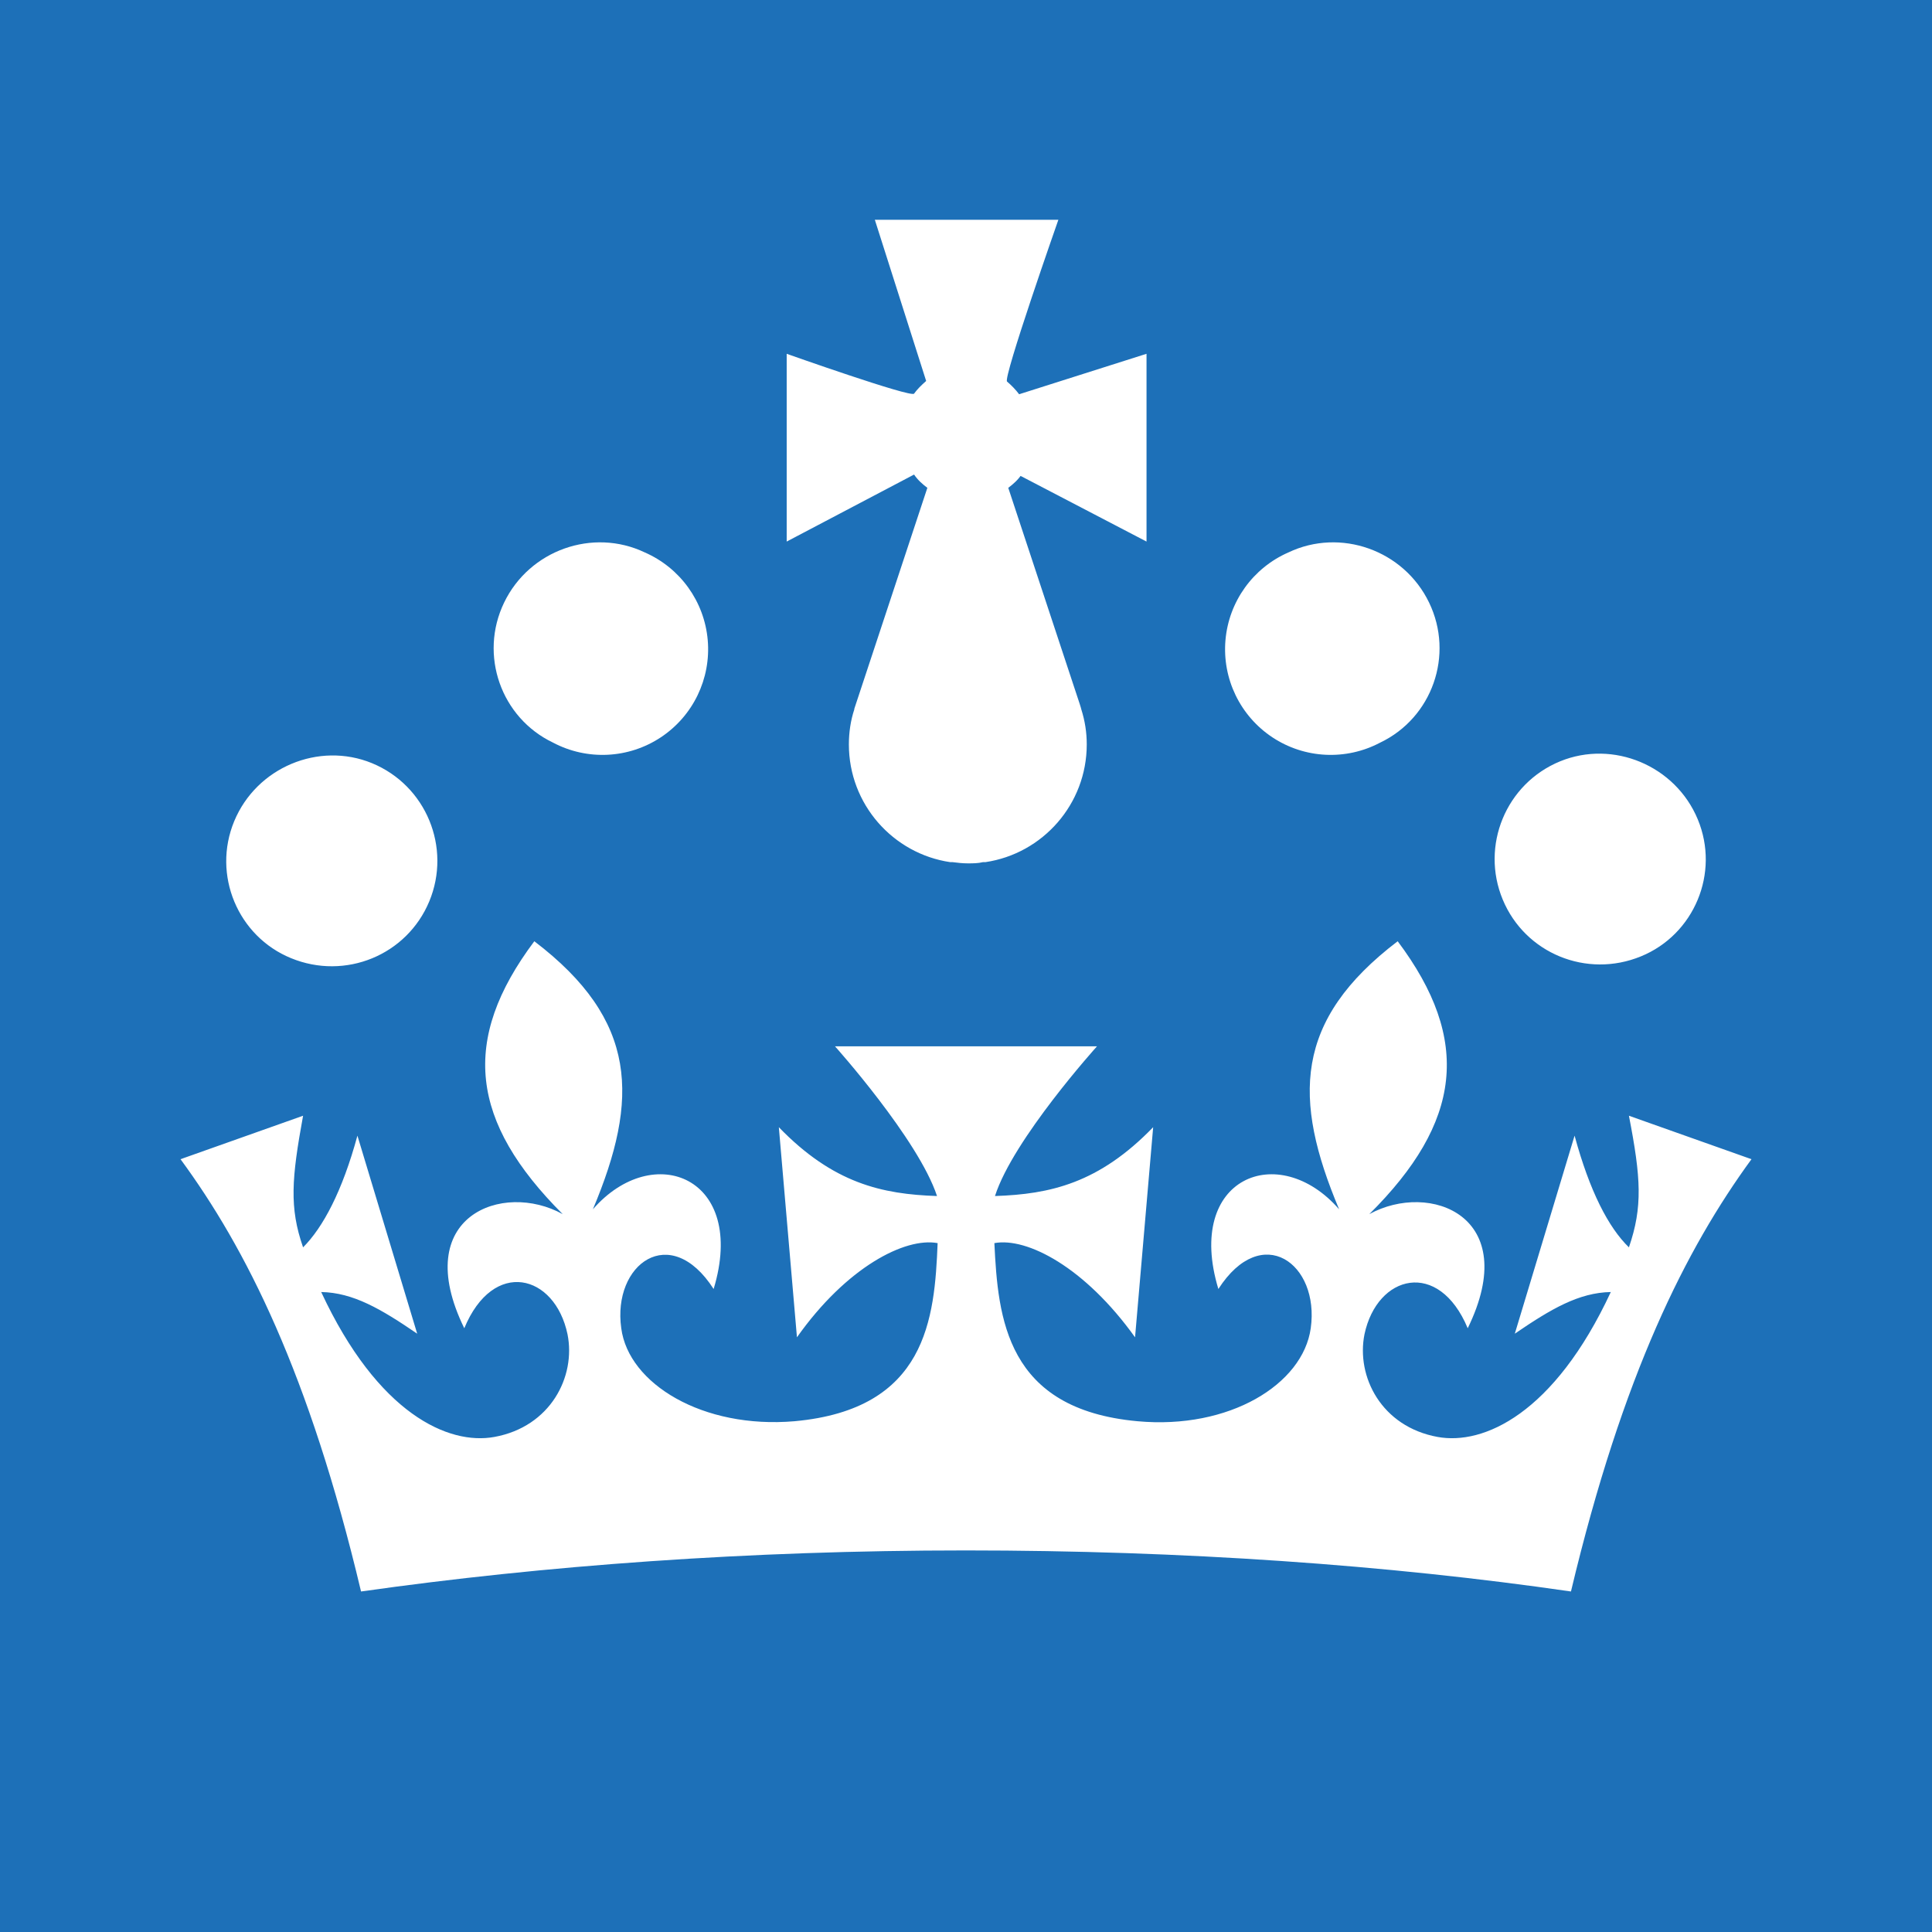
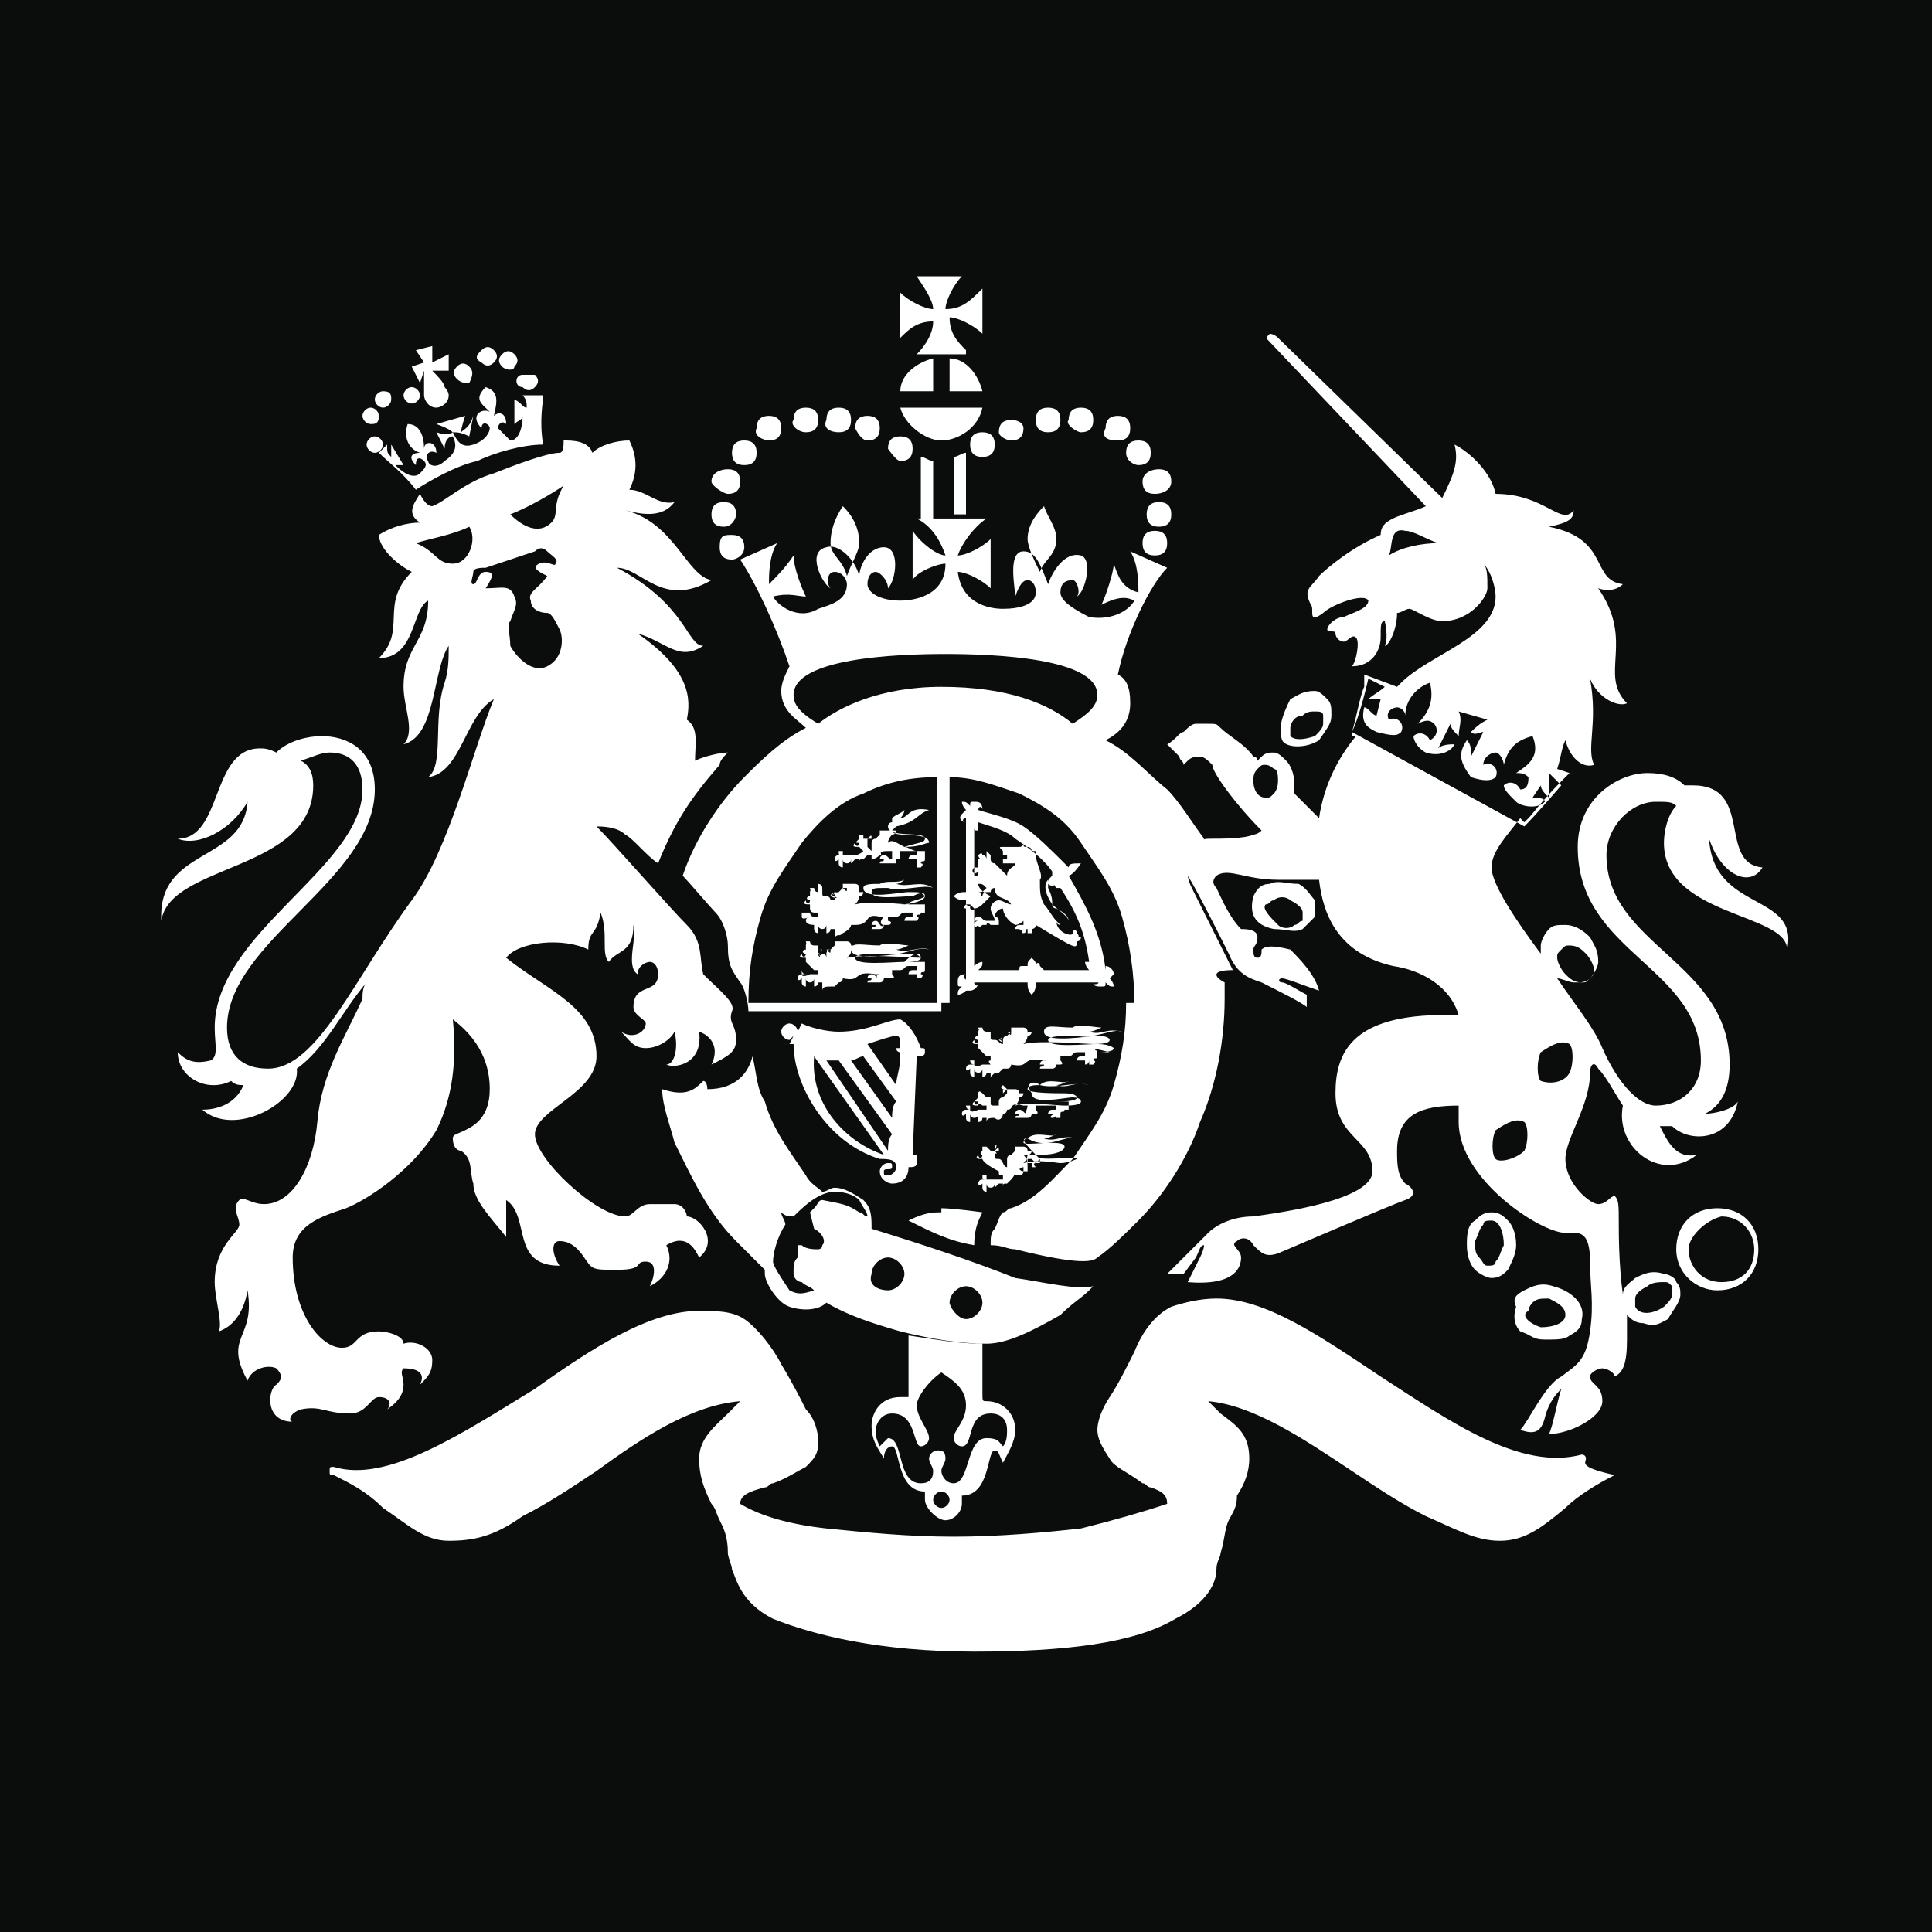
- <svg xmlns="http://www.w3.org/2000/svg" viewBox="0 0 32 32">
-   <path fill="#1D70B8" d="M0 0h32v32H0z" />
-   <path fill="#fff" d="m16.88 7.87 2.11 1.1V5.86l-2.11.67c-.06-.08-.13-.15-.2-.21s.85-2.68.85-2.68h-3.04l.85 2.67c-.08.07-.15.14-.2.21s-2.11-.66-2.11-.66v3.11l2.11-1.11c.06.09.14.16.22.22l-1.21 3.66v.01c0 .01 0 0 0 0-.06.18-.09.38-.09.58 0 .99.73 1.81 1.68 1.95h.04c.08.01.16.02.25.02.08 0 .17 0 .25-.02h.04c.95-.14 1.68-.96 1.68-1.95 0-.2-.03-.39-.09-.58s0 0 0-.01L16.7 8.08c.08-.06.16-.13.22-.22M9.16 12.3a1.75 1.75 0 1 0 1.52-3.15c-.86-.41-1.91-.04-2.33.83s-.05 1.91.81 2.32M4.82 15.87c.9.37 1.92-.05 2.29-.94s-.05-1.92-.95-2.29c-.88-.36-1.91.07-2.28.96s.06 1.91.94 2.27M22.86 12.3a1.75 1.75 0 1 1-1.52-3.15c.86-.41 1.91-.04 2.33.83s.05 1.91-.81 2.32M27.18 15.84c-.9.37-1.92-.05-2.29-.94s.05-1.92.95-2.29c.88-.36 1.91.07 2.28.96s-.06 1.91-.94 2.27M16 25.68c3.59 0 6.99.24 10.02.68.86-3.61 1.91-5.68 2.99-7.16l-2.03-.72c.2 1.03.23 1.51 0 2.18-.34-.33-.65-.93-.9-1.85l-.99 3.28c.6-.41 1.06-.68 1.59-.69-.94 2.02-2.11 2.54-2.87 2.4-.93-.17-1.35-1-1.21-1.7.21-.99 1.23-1.25 1.71-.1.91-1.86-.63-2.44-1.63-1.89 1.53-1.52 1.7-2.88.47-4.52-1.72 1.31-1.74 2.61-.97 4.44-1-1.15-2.56-.53-2 1.32.72-1.12 1.68-.42 1.53.65-.13.93-1.35 1.68-2.87 1.54-2.18-.2-2.31-1.71-2.37-2.95.54-.1 1.5.4 2.33 1.56l.3-3.48c-.9.93-1.71 1.11-2.62 1.14.3-.94 1.69-2.48 1.69-2.48h-4.34s1.38 1.54 1.69 2.48c-.91-.03-1.72-.21-2.62-1.14l.3 3.48c.82-1.16 1.79-1.66 2.33-1.56-.05 1.25-.18 2.75-2.37 2.95-1.52.13-2.75-.62-2.87-1.54-.15-1.06.81-1.77 1.53-.65.56-1.85-1-2.47-2-1.32.77-1.83.75-3.13-.97-4.44-1.23 1.64-1.06 2.99.47 4.52-.99-.55-2.54.03-1.63 1.89.48-1.16 1.5-.9 1.71.1.14.7-.28 1.53-1.21 1.7-.76.14-1.93-.38-2.87-2.4.53.01.99.28 1.59.69l-.99-3.28c-.25.92-.57 1.52-.9 1.85-.23-.66-.19-1.14 0-2.18l-2.03.72c1.08 1.47 2.13 3.54 2.99 7.16 3.03-.43 6.42-.68 10.01-.68" />
+ <svg xmlns="http://www.w3.org/2000/svg" viewBox="0 0 40 40">
+   <rect width="40" height="40" fill="#0b0c0c" />
+   <path fill="#fff" transform="translate(3 3) scale(.85)" d="M38.1 16.9c.1 1.8 2.2 1.3 1.9 2.7 0-.9-3-.8-3-2.6 0-.3.1-.7.3-.9-.1-.1-.2-.1-.5-.1-.6 0-1.2.6-1.2 1.3 0 2.2 3 2.6 3 5.1 0 .6-.2 1-.6 1.2.2 0 .7-.1.8-.3-.2 1-1.2 1-1.6.6h-.3c.2.4.4.8.9.7-.9.7-2-.2-1.8-1.2-.2-.3-.4-.7-.6-.9-.1-.2-.2-.1-.2.1 0 .8-.6 1.6-.6 2.1 0 .6.6 1.1.8 1.1s.3-.2.4-.2c.1.1.1.2.1.7 0 .2 0 1 .1 1.7 0-.2.2-.3.3-.4.2-.1.4-.2.7-.1.1 0 .3.1.3.2.1.1.1.2.1.3 0 .2-.2.4-.3.6-.2.1-.3.2-.6.1-.2 0-.3-.1-.4-.2v-.1.7c0 .6-.1.8-.3.9 0-.1-.2-.2-.3-.2-.1 0-.3.1-.3.2 0 .2.3.2.3.6s-.8.8-1.3.8c.1-.2.2-.8.3-1.1-.1.1-.3.3-.4.7-.1.4-.3.4-.6.3.2-.2.6-1.1 1-1.3.4-.3.6-.4.7-1.1.1-.7 0-1.1 0-1.7 0-.8-.3-.7-.6-.7-.6 0-2.6-1.3-2.6-2.7v-.4c-.9 0-1.5.2-1.5 1.1 0 .3 0 .6.2.8.2.1.3.3 0 .4-.3.1-3.1 1.3-3.1 1.3-.3.1-.4 0-.6-.2-.1-.2-.3-.2-.4-.1-.2.1.1.2.1.4s-.1.7-1.3.6l.3-.6c.1-.2.1-.3.1-.3-.1 0-.1.1-.2.3l-.3.4h-.4l1-1c.2-.2.6-.4 1.1-.4.7-.1 2.9-.4 2.9-1.1 0-.8-.9-.8-.9-1.9 0-1 .4-2 3-1.9-.2-.7-.9-1.1-1.6-1.2-1.3-.3-1.7-1.2-1.8-2.1h-1c-.8 0-1.2-.3-1.5-.1-.1.1-.1.2 0 .3.1.2.3.7.6 1 .1 0 .4 0 .4.2s-.1.2-.1.3 0 .2.1.2.1-.1.1-.2c.1-.1.3-.1.7 0 .2.2.6.6.7 1-.3-.1-.8-.3-.9-.3s-.1.1 0 .1.4.2.6.3v.3c-.1-.1-.7-.4-1.1-.6-.3-.1-.6-.2-.8-.7-.2-.4-.8-1.6-1-1.9-.1-.2-.1-.3 0-.4.1-.1.1-.2.2-.3.1-.2.2-.2.4-.2s.8 0 1-.1c0 0 .1 0 .2-.1-.6-.6-1.2-1.4-1.2-1.6-.1-.1-.2-.2-.3-.2s-.2 0-.3.1l-.1.1c0-.1-.1-.1-.1-.2l-.3-.3c.2-.1.3-.3.4-.3.1-.1.2-.2.3-.2h.3c.2 0 .2 0 .3.1.2.2.6.4.8.7 0 0 .1 0 .1.1l.1-.1c.1-.1.2-.1.3-.1s.2.1.3.2.2.3.2.6v.2l.6.6c.1-.7.4-1.4.9-2h-.1v-.1c.1-.3.2-.9.3-1.1v-.3l.8.3.1-.1c.7-.7 2.3-1.1 2.3-2.1 0-.2-.1-.6-.3-.8.1.1.1.3.1.6 0 .2-.4.8-1.1.8-.3 0-.7-.3-.8-.3s-.2.1-.3.1c0 .4-.2.8-.3.8.1-.2 0-.6 0-.6-.1 0-.1.1-.1.4 0 .3-.2.7-.7.7.1-.1.2-.6.1-.7-.1-.1-.2.1-.3.1s-.2-.1-.2-.2-.2 0-.2-.1.2-.3.4-.3c.2-.1.6-.2.6-.4-.1-.2-.9.1-1.1.3-.4.3-.2-.1-.3-.2-.2-.4 0-.4.2-.7.2-.2.8-.7 1.5-1 0-.2.1-.3.3-.4.2-.1.6-.2.8-.3l-3.8-4c-.1-.1-.1-.1 0-.2 0 0 .1 0 .2.1l4 3.9c.3-.6.4-.9.3-1.3.4.2.9.7 1 1.2 1.2 0 1.6.8 1.9.4 0 .2-.1.3-.6.4 1.5.3 1 1.3 1.8 1.4-.1.1-.3.2-.6.1.9 1.3 0 2.1.7 2.8-.2.1-.7-.1-.9-.6.2 1.1-.1 1.7.1 2.1-.3.1-.6-.2-.7-.6-.1.2-.1.4-.2.7l.3.1-.1.1c-.6.6-.8.9-.9 1l-.1.1-.1-.1c-.3.4-.7.8-.7 1.2 0 .4.6 1.3 1.2 2.1v-.2c0-.1.1-.3.2-.4.1-.1.2-.1.4-.1s.4.1.6.3c.1.2.2.3.2.6 0 .1-.1.3-.2.4-.1.1-.2.1-.4.1-.1 0-.3-.1-.4-.1.4.6.9 1.2 1.1 1.7.4.9.9 1.4 1.3 1.4.6 0 1.1-.4 1.1-1.1 0-2.3-3-2.6-3-5.2 0-1.2 1-1.8 1.7-1.8.4 0 .7.1.9.3h.2c1.5 0 .6 1.9 1.7 2-.3.5-1 .2-1.3-.7zM30.3 10c.3-.2.8-.3 1.2-.3-.3-.1-.6-.3-.8-.3-.4-.1-.3.4-.4.6zm-2.7 5.5c0-.1 0-.3-.1-.3 0 0-.1-.1-.2-.1s-.1 0-.2.1-.1.2-.1.3c0 .2.1.4.3.4.1 0 .1 0 .2-.1 0 0 .1-.1.1-.3zm8.7 12.6v.2c.1.2.4.2.7 0 .1-.1.2-.2.2-.3v-.2c-.1-.1-.1-.1-.2-.1s-.3 0-.4.1c-.2.1-.3.2-.3.3zm-1.9-8.3c0 .1.1.3.2.4.1.1.2.2.4.2.1 0 .1 0 .2-.1s.1-.1.1-.2-.1-.3-.2-.4c-.1-.1-.2-.2-.4-.2-.1 0-.1 0-.2.1s-.1.1-.1.2zm-.8-3.2c.3-.3.9-1 .9-1l-.3-.3v.6c-.1-.1-.2-.2-.2-.3l-.2.3c.1 0 .3 0 .3.1-.2.2-.6.1-.7 0-.2-.2-.3-.3-.3-.4.1-.1.3-.1.4.1.2 0 .2-.2.2-.3-.1-.1-.2-.1-.3-.1.3-.2.6-.4.4-.9-.4.1-.6.3-.7.7 0-.1-.1-.3-.2-.3s-.3.1-.3.3c.2-.1.4.1.3.3-.1.1-.3.1-.6 0-.3-.4-.3-.6-.1-.9.1.1.1.2.1.4l.3-.6c-.1 0-.2.1-.3 0 .1-.1.2-.2.4-.3l-.7-.2c.1.2 0 .4 0 .6-.1-.1-.2-.2-.2-.3l-.3.6c.1-.1.3-.1.4-.1-.1.2-.4.3-.7.2-.2-.1-.3-.3-.3-.4.1-.1.3-.1.4.1.2-.1.2-.3.1-.4-.1-.1-.2-.1-.4 0 .3-.3.4-.6.3-1-.3.1-.6.4-.6.8 0-.1-.1-.2-.2-.2s-.3.1-.2.3c.2-.1.4.1.3.3-.1.1-.2.1-.6 0-.2-.1-.4-.2-.3-.6.1 0 .2.2.3.2l.1-.4h-.3c.1-.1.3-.2.4-.3l-.4-.2s-.2.9-.4 1.3l4.2 2.3zm0 7.9c.1-.2.1-.6 0-.7-.2-.1-.4 0-.7.2-.1.2-.1.6 0 .7.1.1.5 0 .7-.2zm1.1-1.9c.1-.2.1-.6 0-.7-.2-.1-.4 0-.7.2-.1.2-.1.6 0 .7.3.1.6 0 .7-.2zM27.4 18c.2-.1.4 0 .7 0 .2.1.3.3.4.4v.4l-.3.3c-.2.1-.4 0-.7 0-.5-.1-.6-.4-.5-.8.1-.2.2-.3.4-.3zm.2 1c.1.1.3.1.4 0 .1 0 .1-.1.2-.1v-.2c0-.1-.1-.2-.3-.3-.1-.1-.3-.1-.4 0-.1 0-.1.1-.2.1-.1.1.1.3.3.5zm4.8 7.2c.1-.1.2-.2.4-.2s.3.1.4.2c.1.1.2.3.2.6 0 .2-.1.4-.2.6-.1.1-.2.2-.4.2-.1 0-.3-.1-.4-.2-.1-.1-.2-.3-.2-.6 0-.2 0-.5.2-.6zm.3 1.1c.1 0 .2 0 .2-.1.1-.1.1-.2.2-.4 0-.3-.1-.6-.3-.6-.1 0-.2 0-.2.1-.1.1-.1.2-.2.4 0 .2 0 .3.1.4.1.1.1.2.2.2zm-4.8-13.8c.2-.1.3-.2.6-.2.1 0 .2.1.3.2s.1.2.1.4-.1.3-.3.6c-.3.2-.8.2-.9 0-.1-.3 0-.6.2-1zm0 .7v.2c.1.1.3.1.6 0 .1-.1.2-.2.2-.3v-.2c0-.1-.1-.1-.2-.1s-.2 0-.3.1c-.2 0-.3.2-.3.3zm5.7 13.7c.2-.1.4-.2.7-.1.4.1.8.4.7.8 0 .2-.1.3-.3.4-.1.1-.3.1-.6.1s-.3-.1-.6-.2c-.1-.1-.2-.3-.1-.6-.1-.2 0-.3.2-.4zm.4.9c.3 0 .6-.1.6-.3 0-.2-.2-.3-.4-.4-.2 0-.3 0-.4.1 0 0-.1.1-.1.2-.2.1 0 .3.3.4zm3.3-1.9c0-.6.4-1 1-1s1 .4 1 1-.4 1-1 1c-.5 0-1-.4-1-1zm.3 0c0 .4.3.8.8.8s.8-.3.8-.8c0-.4-.3-.8-.8-.8-.4.1-.8.5-.8.8zm-23.3-5.8c-.1.3.1.3.1.7 0 .3-.2.4-.6.6.2-.4 0-.7-.3-.8.1.8-.6.9-.8.8.2 0 .3-.4.2-.8-.1.2-.4.4-.7.4s-.4-.2-.6-.4c.3.2.6 0 .6-.2 0-.1-.3-.2-.3-.4 0-.6.6-.3.6-.8 0-.2-.1-.3-.2-.3s-.3.1-.3.3c-.3-.2 0-.9-.1-1.2 0 .7-.4.6-.6.9-.2-.2 0-.7-.2-1.2-.1.6-.3.4-.3.9-.6-.3-1.7-.2-2 .2 1 .8 2.2 1.2 2.2 2.4 0 .9-1.5 1.3-1.5 1.9 0 .6 1.5 2 2.2 2 .2 0 .3-.3.6-.3h.6c.2 0 .3.2.3.3.3 0 .8.6.3 1-.1-.2-.3-.6-.8-.3.2.4 0 .8-.4 1 .1-.2.2-.6-.1-.6s0 .2-.7.2c-.6 0-.6 0-.8-.3-.2-.3-.4-.4-.6-.4s-.2.3 0 .6c-1.2 0-.7-1.2-1.3-1.6v.9c-.4-.5-.8-.9-.8-1.3-.1-.3 0-.6-.3-.8-.1 0-.2-.1-.2-.3 0-.1.1-.1.3-.2.2-.1.6-.3.6-1 0-.4-.1-1.1-.9-1.7.1 1 0 1.9-.4 2.7-.6 1-1.7 1.7-2.2 1.9-.6.2-1.3.4-1.3 1.2 0 1.4.7 2.2 1.2 2.2.4 0 .3-.4.9-.4.2 0 .6.1.6.3.3-.1.7.1.7.4 0 .3-.1.4-.3.6.2-.4-.3-.4-.4-.4-.1.1 0 .2 0 .4s-.1.4-.4.6c.1-.1.1-.3-.2-.3-.2 0-.3.4-.7.4-.6 0-.7-.2-1.2-.1-.3.1-.3.3-.2.3-.7 0-.6-.8-.4-.9.1-.1.2-.2 0-.4-.2-.1-.6 0-.7.3-.6-1.1.2-1 0-2.2-.1.6-.4.9-.7 1 .1-.2-.1-.8-.1-1.2 0-.9.6-1.2.6-1.4 0-.2-.2-.4 0-.6.1-.1.3.1.6.1.7 0 1.2-.9 1.3-2 .1-1.2.7-2.1 1.1-3 0-.1 0-.3.1-.4-.6.7-1 1.6-1.7 2.1.1.8-1.5 1.7-2.3 1 .3 0 .8-.1 1-.6-.1 0-.2 0-.3-.1-.6.3-1.3-.1-1.3-.7.2.2.4.3.8.2.2-.1.1-.4.1-.8 0-2.3 3.6-3.9 3.6-5.8 0-.6-.3-.9-.8-.9-.2 0-.4.1-.7.2.2.1.3.3.3.6 0 2.1-3.5 1.9-3.7 3.3-.1-1.8 2-1.4 2.1-2.9-.4.7-1.2 1.1-1.7.9 1.1 0 .8-2.2 2-2.2.1 0 .2 0 .4.1.3-.3.8-.4 1.1-.4.6 0 1.3.3 1.3 1.3 0 2.2-3.6 3.7-3.6 5.8 0 .7.4 1 1 1 1.2 0 2.1-2.2 3.5-4.1.9-1.2 1.5-3.7 2-4.9-.7.4-.8 1.8-1.6 1.9.4-.3.1-1.4.4-2.3.1-.3.1-.6.1-.9-.4.6-.3 2.2-1.1 2.4.3-.3 0-.9 0-1.4 0-1 .6-1.1.6-2.1-.4.2-.3 1.4-1.2 1.4.7-.7 0-1.3.8-2.1-.4-.2-.8-.6-.8-.9.3-.2.7-.3 1-.3-.3-.2-.2-.4 0-.7.1.2.2.3.3.3.3-.1.8-.6 1.5-.8.5-.2 1.3-.5 1.6-.5.1 0 .1-.2.1-.3.2 0 .6 0 .7.3.2-.2.6-.3.9-.3.2.4.2.8 0 1.2.4 0 .7.4 1.1.3-.3.4-.8.3-1.2.2 1.2.3 1.5 1.6 2.1 1.7-1.2.7-1.7-.3-2.3-.3 1.7.9 1.7 1.9 2.1 1.9-.6.4-.9-.1-1.6-.3 1.3.9 1.3 1.6 1.2 2.1.3.2.2.6.2 1 .2-.1.6-.2.8-.2-.1.1-.2.2-.2.3-.7.8-1.1 1.4-1.5 2.4-.3-.2-.6-.6-.8-.7-.2-.2-.6-.2-.7-.2.4.4 1.8 2 2.2 2.4.4.4.3.8.4 1.2.4.4.8.7.7.9zM7.5 10.2c.4 0 .6-.6.4-.9-.4.2-1 .3-1.3.4.5.2.5.5.9.5zm2.3 2.5c.4-.2.4-.7.3-.9-.1-.2-.2-.4-.3-.4-.2 0-.4-.1-.4-.3-.1-.2.2-.3.4-.6-.2-.1-.4-.2-.2-.3.2-.1.4.1.4 0 .1-.1-.1-.2-.2-.3s-.2-.1-.3 0l-1.2.4c-.1 0-.3 0-.3.1s-.1.3 0 .3.1-.3.3-.3.2.1 0 .4c.4 0 .6-.1.7.2.1.2 0 .3-.1.6-.1.1 0 .3 0 .6.1.2.5.7.9.5zm.1-3.5c.2-.2 0-.4.3-.9-.3.2-.8.5-1.3.7.3.3.7.5 1 .2zm-.7-3.1c.1.1.1.2.1.3-.1 0-.1-.1-.3-.2v.6c.1-.1.2-.1.2-.2 0 .3-.1.6-.3.6l-.3-.3c0-.1.1-.2.2-.1 0-.3-.2-.3-.3-.2.1-.4.1-.6-.2-.7-.3.3-.1.4.1.6-.2-.1-.5.1-.2.4 0-.2.2-.1.2 0s-.1.3-.4.4c-.3.1-.4-.1-.5-.3.1 0 .2 0 .4.1l.1-.5c-.1.3-.2.3-.3.4 0-.1.1-.4.1-.4l-.7.2s.3.1.4.2c0 0-.1.1-.4 0l.2.4c0-.2.1-.3.2-.3.1.2.1.4-.2.6-.2.2-.4.1-.4 0-.1-.1 0-.3.2-.2 0-.3-.3-.3-.3-.1 0-.3-.1-.6-.4-.6-.1.3 0 .6.3.7-.2 0-.3.1-.1.3 0-.2.1-.2.2-.1s0 .2-.1.3c-.1.1-.3.1-.6-.2h.2L6 7.3v.3c-.1-.1-.1-.1-.1-.3l-.2.2c.2.2.6.5.9.9.3-.2 1-.6 1.5-.7.4-.2 1.1-.4 1.6-.4-.1-.6 0-1 0-1.2h-.5zm-2.7-.7l.2.4.1-.3v.6c0 .1.1.3.3.3.1 0 .3-.1.3-.3 0-.1-.1-.2-.1-.2 0-.1-.2-.3-.3-.4h.4v-.4l-.4.2v-.4l-.4.1.2.3-.3.1zm1.4.4c.1-.2.1-.3 0-.4-.1-.1-.2-.1-.3 0-.1.1-.1.2 0 .3.1.1.2.1.3.1zm.6-.5c.1-.1.1-.2 0-.3s-.2-.1-.3 0-.2.2 0 .3c.1.1.2.1.3 0zm.5.1c.1-.1.1-.2 0-.3s-.2-.1-.3 0c-.1.1-.1.2 0 .3.1.1.3.1.3 0zm.2.5c.1.1.2.1.3 0s.1-.2 0-.3h-.3c-.2 0-.2.3 0 .3zm-2.7.4c.1 0 .2-.1.2-.2s-.1-.2-.2-.2-.2.1-.2.2.1.2.2.2zm-.7.1c.1 0 .2-.1.2-.2S6 6 5.8 6c-.1 0-.2.1-.2.2s.1.2.2.2zm-.1.2c0-.1-.1-.2-.2-.2s-.2.1-.2.2.1.2.2.2.2 0 .2-.2zm.1.7c0-.1-.1-.2-.2-.2s-.2.1-.2.2.1.2.2.2.2-.1.2-.2zm15.7 16.9c-.1 0-.1.1-.1.1 0 .1 1-.1 1 .1 0 .1-.2.2-.6.2h-.1c0 .1.1.1.1.1v.1s0 .1 0 0h-.1s-.1 0 0 .1h-.1v-.1h-.1v-.1h.1l.1.1.1-.1-.1-.1h-.3c.1.1.1.2.1.3v.1h-.1s0 .1-.1.1H21c0-.1.1 0 .1-.1 0 0 0-.1.1-.1s.1.1.2.1h.1-.1v-.1c-.1 0-.1.1-.2.1 0 .1-.1.2-.1.2l-.1.1c-.1 0-.1 0-.1.1v-.1h-.1l-.1.1v-.1s0 .1-.1.1c0 0-.1 0-.1-.1v.2s-.1 0-.1-.1v-.1c-.1.1-.1 0-.1 0s0-.1.1-.1h.1c-.1 0-.1 0-.1-.1h.1v.1h.4v-.1c-.1 0-.1 0-.1-.1-.4-.2-.4-.3-.4-.3-.1 0-.2 0-.1-.1 0 .1.1.1.1 0 0 0-.1 0 0-.1v-.1h.1-.1.1l.1.1h.1v.1c0 .1 0 .1.1.1s.1.2.2.2v-.2s0-.1.1-.1l.1-.1v-.1h.2s.1 0 .1.1h.1s0 .1-.1.1c0 0 0 .1-.1.2.4-.1.8 0 .9 0 .2 0 .4-.1.4-.1 0-.1-1 .1-1-.1-.4-.4-.3-.4-.2-.4 0 0 0-.1 0 0 .2-.2.6 0 .7-.1 0 0-.2.1-.3.1.3.1.4-.1.8 0-.3-.1-.7.3-1.2 0 0 .1 0 0 0 0zm-.7 0c0 .1 0 .1 0 0 .1.1.1.1 0 0 .1.1.1.1 0 0zm0 0s-.1 0 0 0c-.1 0-.1 0 0 0-.1.1 0 0 0 0zm-.1.3s0 .1 0 0c0 .1.1.1 0 0 .1 0 .1 0 0 0 .1 0 .1 0 0 0 .1-.1.1-.1.1 0h-.1c0-.2 0-.2 0 0 0-.2.1-.2 0 0zm1.1-1.6c-.1 0-.3 0-.3.1s.7.1.9.1c.3 0 .3.1.3.1 0 .1-.3.1-.6.1h.3c.1 0 0 0 0 0h.1v.2h-.1c0 .1-.1 0-.1.1v.1h-.1v-.1s0 .1-.1.1 0-.1.1-.1H22s0-.1.1-.1h.1v-.1h-.5v.1s.1.1 0 .1h-.1s0 .1-.1.1h-.3c0-.1.1 0 .1-.1h-.1s0-.1.1-.1.1.1.2.1h.1-.1c-.1 0 0-.1 0-.2h-.1c-.4-.1-.2.1-.4.1 0 0 0 .1-.1.1 0 .1-.1.2-.2.1-.1 0-.2 0-.2.1v-.1h-.1c0 .1-.1.1-.1.1v-.2s0 .1-.1.1c0 0-.1 0-.1-.1v.2s-.1 0-.1-.1v-.1c-.1.1-.1 0-.1 0s0-.1.1-.1h.1c-.1 0-.1-.1-.1-.1h.1v.1c0 .1.2 0 .2 0h.2v-.1h-.1c-.1-.1-.1 0-.1 0-.1 0-.2 0-.1-.1 0 .1.1.1.1 0-.1 0-.1 0 0-.1v-.1s0-.1.1 0h-.1.1l.1.1h.1v.1c0 .1 0 .1.1.1h.1v-.1s0-.1.1-.1l.1-.1V23h.2s.1 0 .1.1h.1s0 .1-.1.1c0 0 0 .1-.1.2.3-.1 1 0 1.2 0 .1 0 .4 0 .4-.1 0 0 0-.1-.2-.1s-1 .2-1-.1c-.2-.3.1-.3.2-.2.1-.1.1-.1 0 0 .2-.2.6 0 .7-.1 0 0-.2.1-.3.1.3.1.4-.1.8 0-.3-.1-.8.1-1.2 0 .1 0 .1 0 0 0zm-.9 0s-.1-.1 0 0c-.1 0-.1 0 0 0zm.1.1s-.1 0 0 0l-.1-.1c-.1.1 0 .1.1.1h-.1v.1l.1-.1c-.1.1-.1.1 0 0-.1.1-.1.1 0 0-.1 0-.1 0 0 0-.1 0-.1 0 0 0-.1 0-.1 0 0 0zm0 0c0-.1 0-.1 0 0 0-.1 0 0 0 0zm2.2-.9s0 .1 0 0c0 .1 0 .1 0 0 0 .1 0 .1 0 0v.1c0 .1-.1 0-.1.1 0 0 .1 0 0 .1H23v-.1s0 .1-.1.1v-.1h-.2s0-.1.1-.1h.1v-.1h-.2c-.1 0-.1.1-.2.1h-.2v.1s.1.1 0 .1h-.1s0 .1-.1.1h-.3c0-.1.1 0 .1-.1h-.1s0-.1.1-.1.1.1.2.1h.1-.2c-.1 0-.1-.1 0-.2 0 0 0 .1-.1.1-.6-.1-.3.2-.8.1 0 0 0 .1-.1.1h-.1l-.1.1c-.1 0-.1 0-.2.1v-.1h-.1c0 .1-.1.1-.1.1v-.2s0 .1-.1.1c0 0-.1 0-.1-.1v.2s-.1 0-.1-.1v-.1c-.1.1-.1 0-.1 0s0-.1.1-.1h.1c-.1 0-.1-.1-.1-.1h.1v.1c0 .1.2 0 .2 0h.2s-.1-.1 0-.1v-.1h-.1l-.2-.2v-.1c-.1 0-.2 0-.1-.1 0 .1.1.1.1 0-.1 0-.1-.1 0-.1v-.1s0-.1.1 0c0 0-.1 0-.1-.1h.1s0 .1.1.1h.1v.1c0 .1 0 .1.1.1s.1.1.2.1v-.1s0-.1.1-.1l.1-.1v-.1h.3s.1 0 .1.1h.1s0 .1-.1.1c0 0 0 .1-.1.2.4-.1 1.5 0 1.7 0 .1 0 .4 0 .4-.1 0 0 0-.1-.3-.1-.2 0-1.3.2-1.3-.1 0-.2.3-.1.7-.1.1-.1.6 0 .7 0 0 0-.2.1-.3.1.3.1.4-.1.8 0-.2-.1-.7.2-1.1.1h-.1c-.2 0-.6 0-.6.1 0 .2.9.1 1.2.1.3 0 .4.1.4.1 0 .1-.3.1-.4.1h.3c-.4-.1-.4-.1-.3 0-.1 0 0-.1 0 0zm-2.2-.5s0 .1 0 0c.1.1.1.1.1 0H21zm-.1 0s0-.2 0 0c0 0-.1 0 0 0zm-.1.2c.1.1.1 0 0 0 .1 0 .1 0 0 0 .1 0 .1-.1 0 0l.1-.1h-.1c.1 0 .1 0 0 .1.1-.1.1-.1 0 0 .1-.1 0 0 0 0zm-1.9-2c0 .1-.3.1-.4.1h.5v.2c0 .1-.1 0-.1.1 0 0 .1 0 0 .1h-.1v-.1.1-.1h-.2s0-.1.1-.1h.1V20h-.2c-.1 0-.1.1-.2.1h-.2v.1s.1.1 0 .1H18s0 .1-.1.1h-.3c0-.1.1 0 .1-.1h-.1s0-.1.1-.1.1.1.2.1h.1-.1c-.1 0-.1-.1 0-.1h-.1c-.6-.1-.3.2-.8.1 0 0 0 .1-.1.1l-.1.1h-.1c-.1 0-.2 0-.2.1v-.2h-.1c0 .1-.1.1-.1.1v-.2s0 .1-.1.1c0 0-.1 0-.1-.1v.2s-.1 0-.1-.1v-.1c-.1.1-.1 0-.1 0s0-.1.1-.1h.1c-.1 0-.1-.1-.1-.1v.1c0 .1.2 0 .2 0h.2v-.1h-.1l-.2-.2v-.1c-.1 0-.2 0-.1-.1 0 .1.1.1.1 0-.1 0-.1-.1 0-.1v-.1s0-.1.1 0c0 0-.1 0-.1-.1h.1s0 .1.1.1h.1v.1c0 .1 0 .1.1.1s.1.1.1.1v-.1s0-.1.1-.1l.1-.1v-.1h.3s.1 0 .1.1h.1s0 .1-.1.1c0 .1 0 .1-.1.2.5-.1 1.5 0 1.8 0-.4.1-.1 0 0 0-.1-.1-.1-.1-.4-.1-.2 0-1.3.2-1.3-.1 0-.2.3-.1.7-.1.1-.1.6 0 .7 0 0 0-.2.1-.3.1.3.1.6-.1.8 0-.3-.1-.7.2-1.1.1h-.1c-.2 0-.6 0-.6.1 0 .2.9.1 1.2.1.3-.3.4-.2.4-.1zm-2.3-.2c.1.1.1.1.1 0h-.1zm-.1-.2s-.1 0 0 0c-.1 0-.1 0 0 0 0 .2 0 0 0 0zm-.1.3c0 .1 0 .1 0 0 0 .1.1.1 0 0 .1.1.1 0 0 0 .1 0 .1 0 0 0l.1-.1h-.1c.1 0 .1 0 0 .1.1 0 .1 0 0 0 .1 0 0 0 0 0zm2.6-1.4c0 .1-.3.2-.6.2h.6v.2h-.1c0 .1-.1 0-.1.1 0 0 .1 0 0 .1h-.1v-.1.2-.1h-.2s0-.1.1-.1h.1v-.1h-.2c-.1 0-.1.1-.2.1h-.2v.1c.1 0 .1.1 0 .1H18s0 .1-.1.1h-.1.1-.2c0-.1.1 0 .1-.1h-.1s0-.1.1-.1.1.2.2.1h.1-.1c-.1 0-.1-.1 0-.2h-.1c-.4-.1-.2.2-.6.2h-.1c0 .1-.2.2-.2.2-.1.1-.1 0-.2.1v-.2h-.1c0 .1-.1.1-.1.1V19s0 .1-.1.1c0 0-.1 0-.1-.1v.2s-.1 0-.1-.1V19c-.2 0-.2-.1-.2-.1s0-.1.1-.1h.1c-.1 0-.1-.1-.1-.1H16v.1c0 .1.2 0 .2 0h.2v-.1h-.1c-.1 0-.1-.1-.1-.1v-.1c-.1 0-.2 0-.1-.1 0 .1.1.1.1 0-.1 0-.1-.1 0-.1v-.1s0-.1.1 0c0 0-.1 0-.1-.1h.1s0 .1.1.1V18s.1 0 .1.1v.1c0 .1 0 .1.1.1s.1.1.1.1h.1v-.1s0-.1.1-.1l.1-.1V18h.3s.1 0 .1.1v.1h.1s0 .1-.1.1c0 0 0 .1-.1.2.4-.1 1.1 0 1.3 0 0-.1.3-.1.4-.2-.1-.1-.1-.1-.4-.1-.2 0-1.1.2-1.1-.1 0-.1.2-.1.4-.1.2-.1.4 0 .6-.1 0 0-.1.1-.2.1.3.1.6-.1.9.1-.2-.1-.8.1-1.1 0H18c-.2 0-.3 0-.3.1 0 .2.7.1 1 .1.2-.1.3-.1.3 0zm-2.5.3c-.1 0-.1 0 0 0zm.5-.5c.1.1.1.1.1 0H17zm-.1-.1s-.2 0 0 0c0 .1 0 .1 0 0zm-.2.3c.2.1.2 0 0 0 .2 0 .2 0 0 0 .2-.1.2-.1 0 0l.1-.1h-.1c.2 0 .2 0 0 .1.2-.1.2-.1 0 0 .2-.1 0-.1 0 0zm1.8-1.2c.1 0 .2.1.3.1h.2v.2c0 .1-.1 0-.1.1 0 0 .1 0 0 .1h-.1v-.2h-.2s0-.1.1-.1h.1v-.1h-.4v.2h-.1v.1h-.4c0-.1.1 0 .1-.1h-.1s0-.1.1-.1.1.1.2.1h.1-.1v-.2h-.1c-.3 0-.1.1-.2.1 0 0-.1.1-.2.1v-.1h-.1l-.1.1c-.1 0-.1 0-.1.1v-.1h-.1l-.1.1v-.1s0 .1-.1.1c0 0-.1 0-.1-.1v.2s-.1 0-.1-.1v-.1c-.1.1-.1 0-.1 0s0-.1.1-.1h.1c-.1 0-.1 0-.1-.1h.1v.1h.3s.1 0 .2-.1l-.1-.1c-.1 0-.2 0-.1-.1 0 .1.1.1.1 0-.1 0-.1 0 0-.1v-.1h.1-.1.1v.1h.1v.2l.1.1V17s0-.1.1-.1l.1-.1v-.1h.4s0 .1-.1.1c0 0-.1.1-.1.2.1-.1.2 0 .4.1.3-.1.5-.1.5-.2 0-.2-.9 0-.9-.3 0 0 0-.1.1-.1v-.1c.1-.1.2-.1.3-.2 0 0 0 .1-.1.2.2 0 .2-.3.7-.2-.3.1-.3.3-.8.4l-.1.1c0 .2.9 0 .9.3-.1 0-.2.1-.6.1zm-.7-.4c0 .1 0 .1 0 0 .1.1.1.1 0 0 .1.1 0 0 0 0zm0 0c-.2 0-.2 0 0 0-.2 0-.2 0 0 0-.2 0-.2 0 0 0zm-.2.2c-.1 0-.1 0 0 0 0 .1 0 0 0 0 .1-.1.1-.1.1 0h-.1c0-.1 0-.1 0 0 0-.1 0-.1 0 0zm1.3 5.1c.1 0 .1 0 .1.1s-.1.1-.2.1l-.1 2.4h.1v.2c0 .1-.1.1-.2.1 0 .3-.2.4-.4.4-.1 0-.3-.1-.3-.3 0-.1.1-.2.2-.2s.1 0 .1.1-.2 0-.2.1 0 .1.1.1.2-.1.2-.2c0-.2-.2-.2-.4-.2-1.3-.4-2.1-1.8-2.1-2.8h-.1l.1-.2-.1.1c-.1 0-.2-.1-.2-.2s.1-.2.2-.2.2.1.2.2l.1-.2c.2.1.6.2.9.2.7 0 1.2-.3 1.5-.3.2.1.4.4.5.7zm-2.6.2c-.1 1.2.8 2.1 1.7 2.4l-1.7-2.4zm1.8 2.3c0-.1 0-.3.1-.4l-1.3-1.8h-.3l1.5 2.2zm.1-.8c0-.1 0-.3.1-.4l-.8-1.1c-.1 0-.2.1-.3.1l1 1.4zm.2-1.7c0-.2 0-.3-.1-.3s-.4.1-.7.2l.7 1c0-.2.1-.4.1-.7v-.1c-.1 0-.1-.1-.1-.1h.1zm4.3-2.6c.1 0 .1-.1.1-.1h-.1s.1 0 0-.1c0-.1-.1-.1-.1 0s-.4 0-.4-.3l.1.1h.1c.1 0 .1-.1.1-.1 0-.1-.1-.2-.3-.3-.1 0-.1-.1-.1-.1 0-.1 0-.2-.1-.4v-.2c-.1.1-.1.3.1.6.1.1.4.3.4.4 0 0 0 .1-.1.1h-.1s-.1 0-.1-.1c-.1-.1-.2-.3-.3-.4-.1-.2-.1-.3-.1-.6.1-.1-.1-.4-.1-.6v-.1h-.1s0-.1-.1-.1-.1 0-.1-.1c0 0 0 .1-.1.1h-.4c-.1 0-.1 0 0 .1v.2-.1h.1v.1h-.1v.1h.3c0 .1-.2.1-.2.3l-.1-.1-.1-.1-.1-.1c-.1 0-.1-.1-.1-.1v-.1l-.1-.1v.2s0-.1-.1-.1c0 0 0-.1-.1 0 0 0 0 .1.1.1h-.1v.2h-.1c-.1.1 0 .2.1.1v.3c0 .1.1.2.3.3l-.2.2s-.1.1-.2.1l-.1-.1h-.2.2-.1s-.1.1 0 .1v-.1s.1.1.1 0v.1s.1.1.1 0l-.1-.1v-.1s0 .1.1 0v-.1h.2s0-.1.1-.1h.1s0-.1.1-.1c0 .3.3.2.4.4-.1 0-.2-.1-.3-.1s-.2.1-.2.2.1.2.1.3h-.2c-.1 0-.1-.1-.2-.1 0 0-.1 0-.1.1h.1s-.1 0-.1.1c0 0 0 .1.1 0 0 0 0 .1.1 0h.1s0-.1.1 0h.2v-.1c0-.1-.1-.1-.1-.1 0-.1.1-.2.2-.2 0 .1.1.3.3.4.1 0 .2-.1.2-.1v.1h-.1s-.1 0-.1.1h.1s.1.1.1 0c0 0-.1.1 0 .1s0-.1.1-.1v.1h.1v-.1s.1 0 .1-.1c1 .6 1 .6 1 .4 0 .2 0 .2 0 0 0 .2 0 0 0 0zm.7.6c.1 0 .2.1.2.2l-.1.1s.1.1.1.2c-.1 0-.1 0-.2-.1 0 .1 0 .1-.1.1s-.2 0-.2-.1c0 .1.2 0 .1 0h-1.5c0 .1 0 .2-.1.3-.1-.1-.1-.2-.1-.3h-1.3c0 .1.1.1.1 0 0 .1-.1.2-.2.2H20s-.1.1-.2.1c0-.1 0-.1.1-.2-.1 0-.1 0-.1-.1s0-.2.2-.2c-.1 0 0 .2 0 .1v-1.9c-.1 0-.2 0-.3-.1.1-.1.2-.1.3-.1v-1.8c-.1 0-.1.1 0 .1-.1 0-.2-.1-.1-.2l.1-.1s-.1-.1-.1-.2c.1 0 .1 0 .2.1 0-.1 0-.1.1-.1s.2 0 .2.2c0-.1-.1-.1-.1 0 .3.1.8.2 1.1.4.3.2.7.6 1 .9l.1.1c0-.1.1-.1.3-.1-.2.3-.3.3-.3.3.4.7.8 1.4.9 2.3V20zm-1.3-2.3c-.2-.3-.6-.6-.9-.8-.2-.2-.6-.3-.9-.4v.2c-.1 0-.1 0-.1-.1v1.2c.1 0 .1 0 .1.1v.1c.1 0 .1 0 .2.1-.1.1-.1.1-.2.1.1 0 .1.1 0 .1l-.1.1V20s.1-.1.2-.1c0 .1 0 .1-.1.2h1c0-.1 0-.1.1-.1h.1c0-.1 0-.1.1-.2.1.1.1.1.1.2 0-.1.1-.1.1 0l.1.1H23s-.1-.1-.1-.2h.1c-.1-.7-.3-1.2-.7-1.8h-.1s-.1-.1 0-.1c0 0-.1.1-.2 0 0-.1 0-.1.1-.2v-.1zm4.2 2.7v.4c0 1-.2 2.1-.6 3-.3.9-.9 1.8-1.5 2.4-.3.3-.7.7-1 .9-.1.1-.4.2-2-.2-.2 0-.3-.1-.6-.1 0-.2 0-.3.1-.4.1-.2.1-.3.2-.4.1 0 .1-.1.2-.1.6-.2 1-.7 1.5-1.2.4-.6.8-1.1 1-1.8.2-.7.3-1.3.3-2h-4.5v5c.3 0 1 .1 1 .1-.1.2-.2.4-.2.8-.6-.1-1-.3-1.6-.6.4-.2.6-.2.8-.2v-4.9h-4.7c0-.2-.1-.6-.2-.7-.2-.3-.3-.4-.3-.9 0-.2-.1-.6-.3-.8-.1-.1-.7-.8-.8-.9.3-.9.9-1.8 1.5-2.4.4-.4.9-.9 1.5-1.2-.2-.2-.6-.4-.6-.9 0-.2.1-.4.2-.6-.3-.9-.8-2-1.2-2.6l.9-.4c-.2.3-.2.8-.2 1 .2-.2.4-.4.6-.7 0 .3.2.8.3 1-.2 0-.4-.1-.8 0 .1.2.6.6 1.1.3.3-.1.7-.2.7-.6 0-.1-.1-.3-.3-.3s-.2.3-.1.4c-.2-.1-.6-.9-.1-1 .3-.1.7.3.8.7 0-.2.2-.7.6-.7.4 0 .3.8.1 1 0-.2-.2-.4-.3-.4s-.2.1-.2.3c0 .2.3.4.8.4.3 0 1.1-.1 1.1-.9-.2 0-.7.2-.8.4V9.4c.2.3.6.6.8.6-.1-.3-.3-.7-.7-.9h1.7c-.3.2-.6.6-.7.9.2 0 .6-.2.8-.4v1.2c-.2-.2-.6-.4-.8-.4.1.8.8.9 1.1.9.4 0 .8-.1.8-.4 0-.2-.1-.3-.2-.3s-.2.1-.3.4c0-.2-.2-1.1.2-1.1.3 0 .4.3.6.8.1-.3.4-.8.8-.7.3.1.1.9-.1 1 .1-.1 0-.4-.1-.4-.2 0-.3.1-.3.3 0 .2.3.4.7.6.6.1 1-.2 1.1-.4-.2-.1-.4-.1-.8.1.1-.2.3-.8.3-1 .1.3.2.6.6.7 0-.2 0-.7-.2-1l.9.4c-.4.4-1 1.6-1.2 2.6.2.1.3.3.3.7 0 .4-.2.7-.6.9.6.3 1 .8 1.5 1.2.3.3.6.8.9 1.2 0 0-.1.1-.1.2-.1.1-.2.2-.2.3-.1.1-.1.2-.1.3 0 .1 0 .2.1.4l1 2c-.6 0-.4.2-.2.3zm-7-5c-.6 0-1.2.1-1.8.4-.6.2-1.1.7-1.5 1.2-.4.6-.8 1.1-1 1.8-.2.7-.3 1.3-.3 2.1h4.6v-5.5zm.1-2.2c1.6 0 2.6.4 3.2.9.3-.2.6-.4.6-.7 0-.9-2.5-1-3.7-1-1.2 0-3.7.1-3.7 1 0 .2.1.4.6.7.5-.4 1.5-.9 3-.9zm4.7 7.7c0-.7-.1-1.4-.3-2.1-.2-.7-.6-1.2-1-1.8-.4-.6-.9-.9-1.5-1.2-.6-.2-1.1-.4-1.7-.4v5.5h4.5zm11 11.1c0-.1-.1-.1-.1-.1-1.5.4-3.2-.8-4.9-1.9-1.5-1-2.8-1.9-4-1.9-.4 0-.8.1-1.1.2-.4.2-.7.6-.9 1.1-.2.4-.4.8-.6 1.1-.2.3-.3.6-.3.8 0 .2.1.4.3.7.1.2.4.3.8.6.1 0 .1.1.2.1.3.1.4.2.4.4-.6.2-1.3.4-2.1.6-.9.1-2 .2-3.1.2s-2.1-.1-3.1-.2c-.9-.1-1.6-.3-2.1-.6 0-.2.2-.3.6-.4.1 0 .1-.1.2-.1.3-.1.6-.3.8-.4.2-.2.3-.3.3-.6s-.1-.6-.3-.8c-.1-.2-.3-.6-.6-1.1-.2-.4-.6-.9-.9-1.1-.3-.2-.7-.2-1.1-.2-1.2 0-2.6.9-4 1.9-1.8 1.1-3.6 2.3-4.9 1.9-.1 0-.1 0-.1.1s0 .1.1.1c.4.2.8.4 1.2.8.6.4 1 .8 1.6.8.6 0 1.1-.1 1.8-.6.6-.3 1.2-.7 1.8-1.1 1.1-.8 2.3-1.6 3.5-1.7l-.3.3c-.3.3-.7.6-.7 1.1 0 .4.1.7.3 1.1.1.1.1.2.2.4s.2.4.2.8c0 .1.1.3.1.4.1.2.2.8 1 1.2 1 .4 2.6.8 4.9.8 2.2 0 3.9-.2 4.9-.8.8-.4 1-.9 1-1.2 0-.2.1-.3.1-.4.1-.3.1-.6.2-.8.1-.2.2-.3.2-.6.2-.3.3-.6.3-.9 0-.6-.3-.8-.7-1.1l-.3-.3c1.1.1 2.3.9 3.5 1.7.6.4 1.2.8 1.8 1.1.7.3 1.2.6 1.8.6.6 0 1-.3 1.6-.8.3-.3.8-.6 1.2-.8-.9-.2-.7-.3-.7-.4zm-14.6-1.4c.4 0 .7.3.7.7 0 .3-.2.6-.3.8-.1-.2-.1-.3-.2-.3-.2 0-.1 1.1-.8 1.1v.2c0 .2-.2.4-.4.4s-.5-.3-.5-.5v-.2c-.7 0-.6-1.1-.8-1.1-.1 0-.2.1-.2.3-.1-.2-.3-.4-.3-.8 0-.3.2-.7.7-.7h.2V29c.7.1 1.2.2 1.8.2v1.2c0 .2 0 .2.1.2zm-1.1 2.6c.1 0 .2-.1.2-.2s-.1-.2-.2-.2-.2.1-.2.2.1.2.2.2zm1.5-1.5c.1-.1.1-.3.1-.4 0-.2-.1-.4-.4-.4-.6 0-.4.8-.7.8-.1 0-.2-.1-.2-.2 0-.2.3-.4.3-.8s-.3-.6-.6-.8c-.3.2-.6.6-.6.8 0 .3.3.6.3.8 0 .1-.1.2-.2.2-.2 0-.1-.8-.7-.8-.3 0-.4.3-.4.4 0 .1 0 .2.1.4l.2-.2c.4 0 .2 1.1.8 1.1.2 0 .3-.1.3-.3 0-.1-.1-.2-.1-.3 0-.1.1-.2.2-.2s.2 0 .2.2c0 .1-.1.2-.1.3s.1.3.3.3c.4 0 .3-1.1.8-1.1.3 0 .3.1.4.2zm.3-4.1c.7.1 1.5.3 1.9.2l-.1.1c-.2.2-.4.3-.7.6-.7.4-1.3.7-1.8.7-.6 0-1.3-.1-2.1-.3-.7-.2-1.3-.4-1.8-.7-.2.2-.6.2-.9.1-.3-.1-.6-.6-.6-.8v-.1l-.7-.7c-.7-.7-1.1-1.6-1.5-2.4-.1-.4-.3-.9-.3-1.3.6.2.8 0 1-.2.1 0 .1.2.1.2.7 0 1-.4 1.1-.8.1.4.1.8.3 1.1.2.7.6 1.2 1 1.8.1.2.3.3.4.4.1 0 .2-.1.3-.1.2 0 .4.1.7.3.2.2.2.4.2.7 1.3.4 2.5.8 3.5 1.2zM17.4 26c.1 0 .1.1.2.1 0-.1-.1-.2-.2-.4-.1-.1-.3-.2-.6-.2-.4 0-.8.4-1 .6-.1 0-.2 0-.3-.1 0 .1.1.2.1.3-.2.3-.3.7-.3.9 0 .1.2.4.4.7.2.1.3.1.6 0-.1-.1-.2-.1-.3-.2-.1 0-.2-.1-.2-.2v-.1c0-.1 0-.2.1-.3v-.3h.1c.1.1.3.1.4.1 0 0 .1 0 .1-.1.1-.1 0-.3-.2-.4l-.1-.4.1-.1c.1-.1.1-.2.2-.2.5.1.6.1.9.3zm.7 1.9c.2 0 .4-.2.4-.4s-.2-.4-.4-.4-.4.2-.4.4c-.1.3.2.4.4.4zm1.9.7c.2 0 .4-.2.4-.4s-.2-.4-.4-.4-.4.2-.4.4c0 .1.2.4.4.4zM20 5c-.2-.2-.4-.4-.4-.8.2 0 .6.2.8.4V3.5c-.3.3-.5.5-.9.5 0-.2.2-.6.4-.8h-1.1c.2.3.4.6.4.8-.2 0-.6-.2-.8-.4v1.1c.2-.2.4-.4.8-.4 0 .3-.2.6-.4.8H20zm-1.6 1.4c.1.4.6.8 1 .8s.9-.3 1-.8h-2zm1.2-.4h.8c-.1-.4-.4-.8-.8-.8V6zm-.4 0v-.8c-.4.1-.8.4-.8.8h.8zm.8 1.5c-.1 0-.2.1-.3.1V9h.3V7.5zm-1.1 1.6h.3V7.7c-.1 0-.2-.1-.3-.1v1.5zm1.2-1.8c0 .2.1.3.3.3s.3-.1.3-.3c0-.2-.1-.3-.3-.3s-.3.1-.3.3zm1-.1c.2 0 .3-.1.3-.3 0-.1-.1-.2-.3-.2s-.3.1-.3.3c0 .1.2.2.3.2zM22 7c.2 0 .3-.1.3-.3 0-.2-.1-.3-.3-.3s-.3.1-.3.3c0 .2.1.3.3.3zm2.2.8c.2 0 .3-.1.3-.3 0-.2-.1-.3-.3-.3s-.3.1-.3.3c0 .2.2.3.3.3zm-.5-.6c.2 0 .3-.1.3-.3 0-.2-.1-.3-.3-.3s-.3.1-.3.3c-.1.2 0 .3.3.3zm-.9-.2c.2 0 .3-.1.3-.3 0-.2-.1-.3-.3-.3s-.3.1-.3.3c-.1.1.2.3.3.3zm1.8 2.4c-.2 0-.3.1-.3.3 0 .2.1.3.3.3s.3-.1.3-.3c0-.2-.1-.3-.3-.3zm.1-.7c-.2 0-.3.1-.3.3 0 .2.1.3.3.3s.3-.1.3-.3c0-.2-.1-.3-.3-.3zm-.4-.5c0 .2.1.3.3.3s.4-.1.4-.3c0-.2-.1-.3-.3-.3s-.4.1-.4.3zm-5.9-.5c.2 0 .3-.1.3-.3 0-.2-.1-.3-.3-.3s-.3.1-.3.3c0 0 .2.3.3.3zm-.8-.5c.2 0 .3-.1.3-.3 0-.2-.1-.3-.3-.3s-.3.1-.3.3c.1.2.2.3.3.3zm-.7-.2c.2 0 .3-.1.3-.3 0-.2-.1-.3-.3-.3s-.3.1-.3.3c-.1.2.1.3.3.3zm-2.3.8c.2 0 .3-.1.3-.3 0-.2-.1-.3-.3-.3s-.3.1-.3.3c0 .2.1.3.3.3zm.6-.6c.2 0 .3-.1.3-.3 0-.2-.1-.3-.3-.3s-.3.1-.3.3c-.1.2.2.3.3.3zm.9-.2c.2 0 .3-.1.3-.3 0-.2-.1-.3-.3-.3s-.3.1-.3.3c-.1.1.1.3.3.3zm-1.5 2.8c0-.2-.1-.3-.3-.3s-.3 0-.3.3c0 .2.1.3.3.3.1 0 .3-.1.3-.3zm-.2-.8c0-.2-.1-.3-.3-.3-.2 0-.3.1-.3.3 0 .2.1.3.3.3.2 0 .3-.2.3-.3zm-.2-.5c.2 0 .3-.1.3-.3 0-.2-.1-.3-.3-.3s-.4.1-.4.3c0 .1.3.3.4.3zm7.7.3c-.1.1-.4.4-.4.8 0 .2.2.6.3.8.1-.3.4-.4.4-.8 0-.3-.2-.5-.3-.8zm-4.9 0c-.2.3-.3.6-.3.9 0 .3.3.4.4.8.1-.3.3-.6.3-.8 0-.5-.3-.8-.4-.9z" />
</svg>
